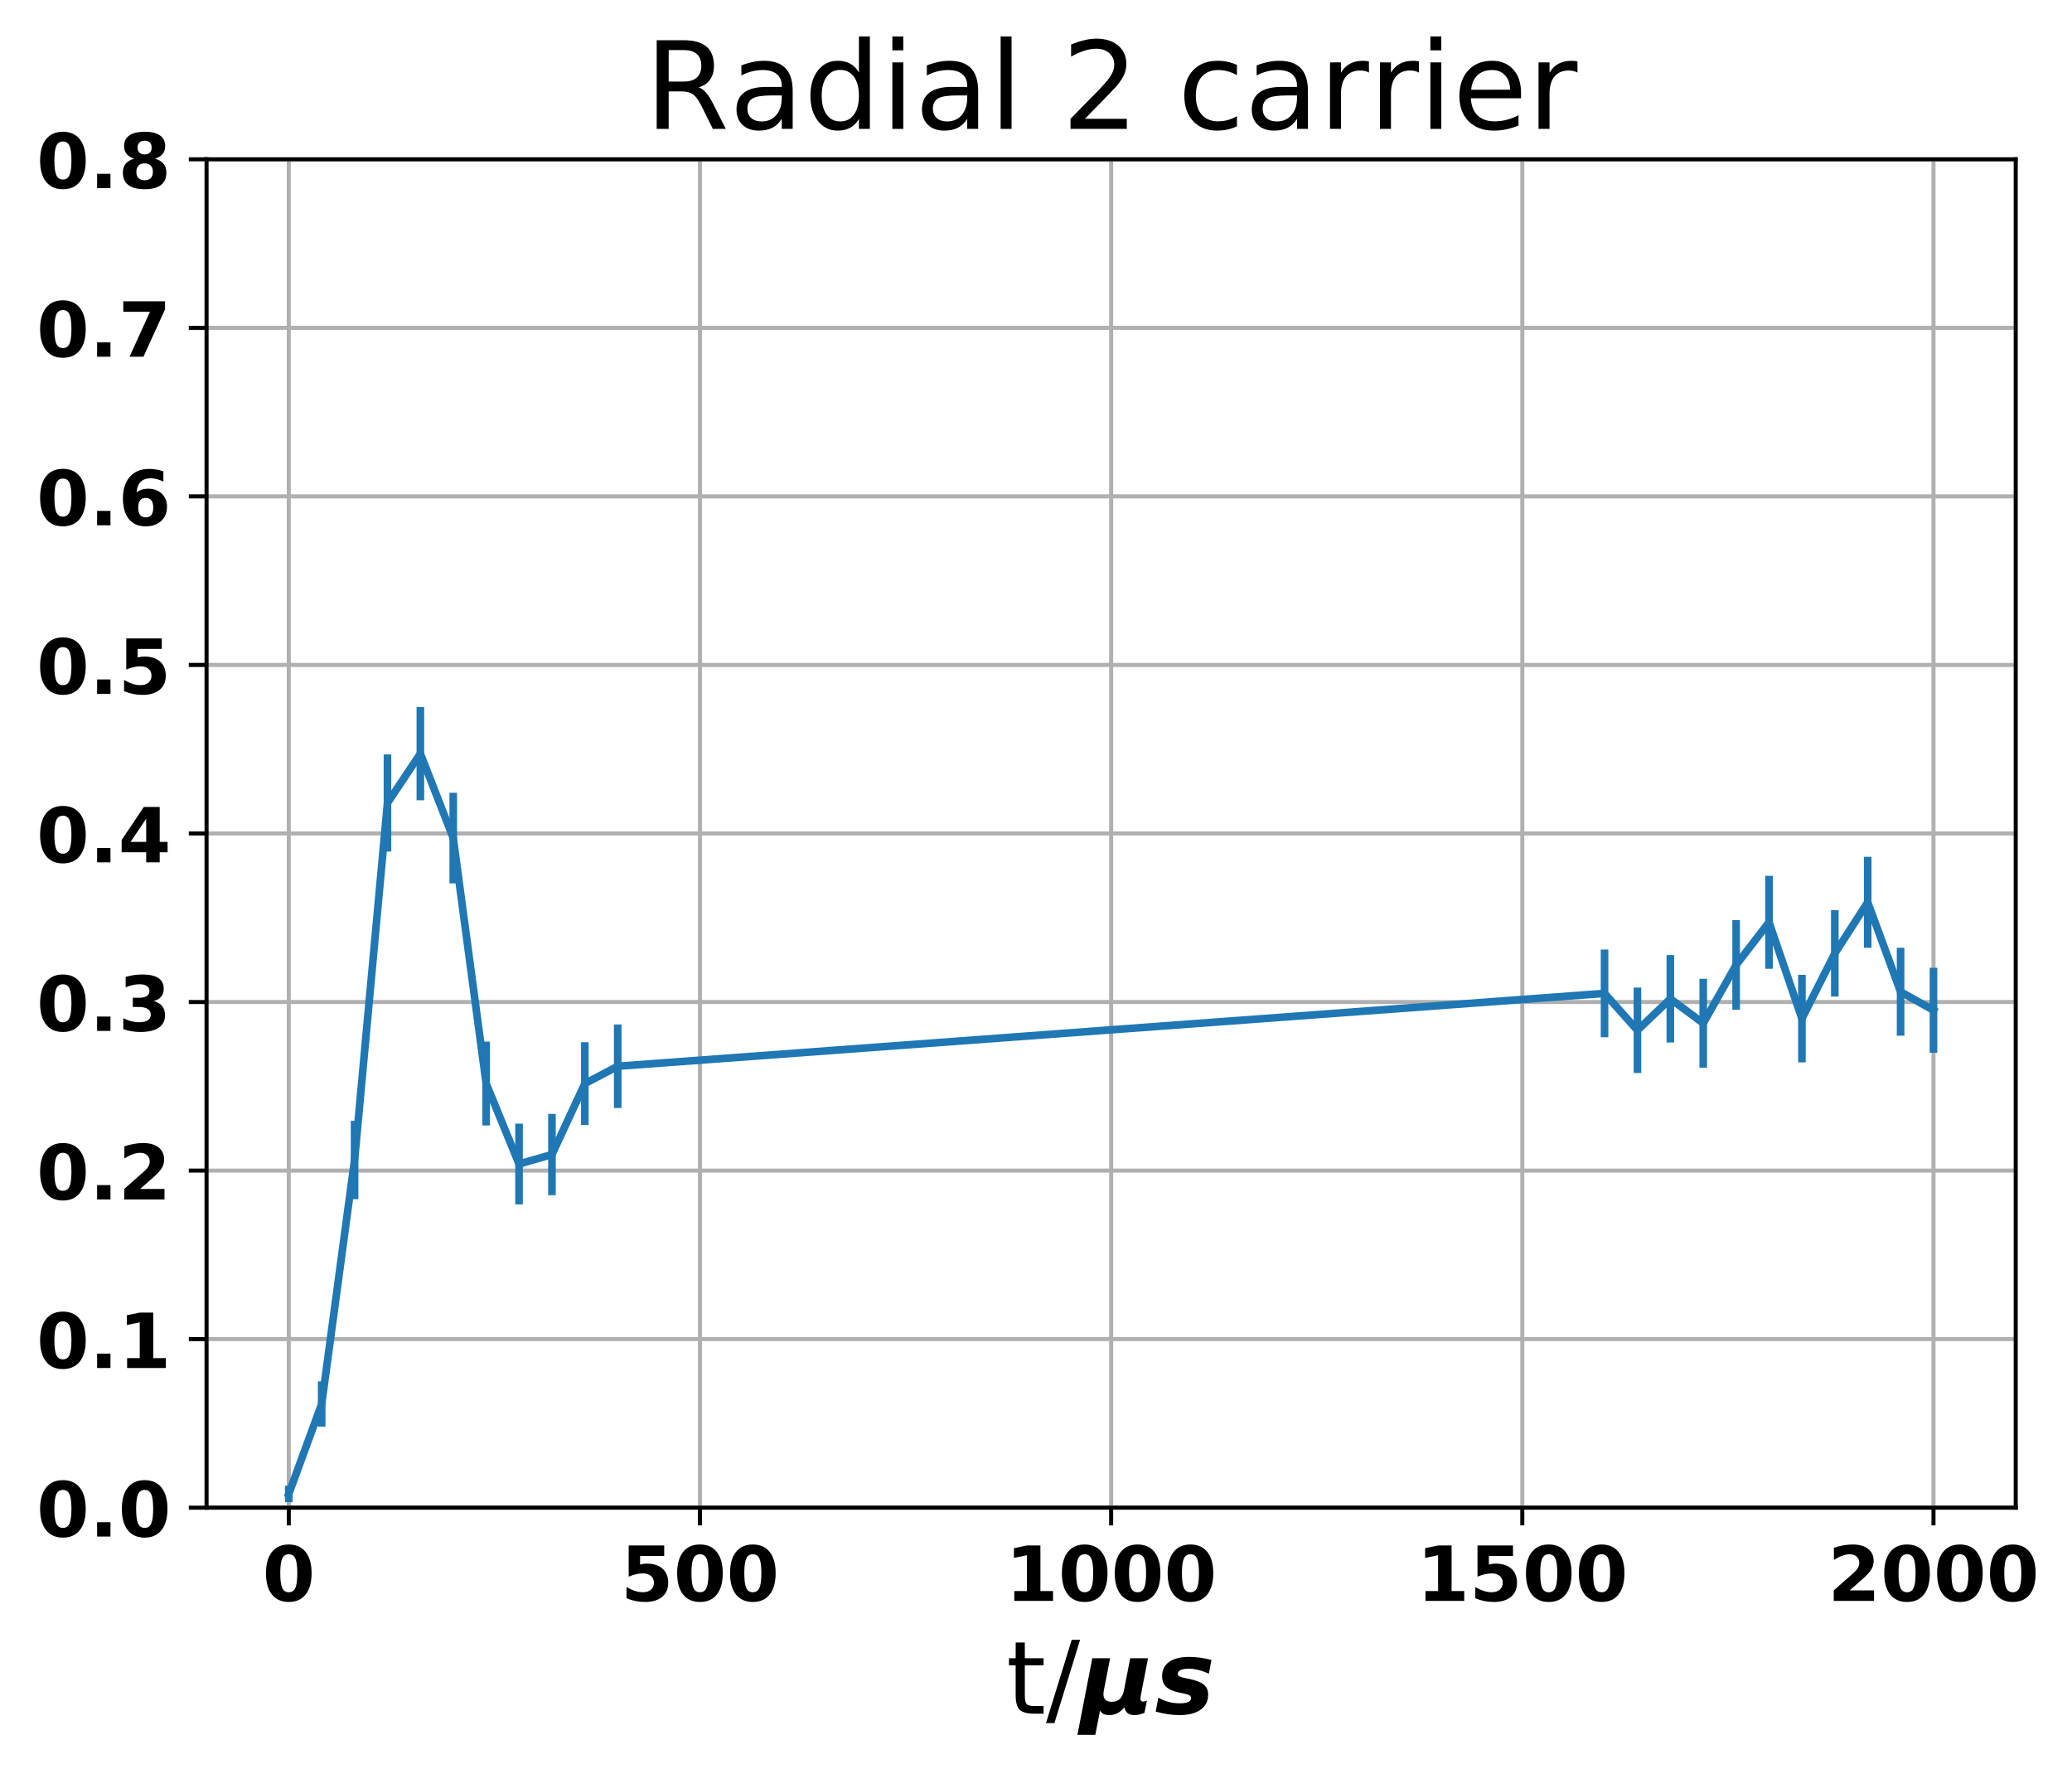
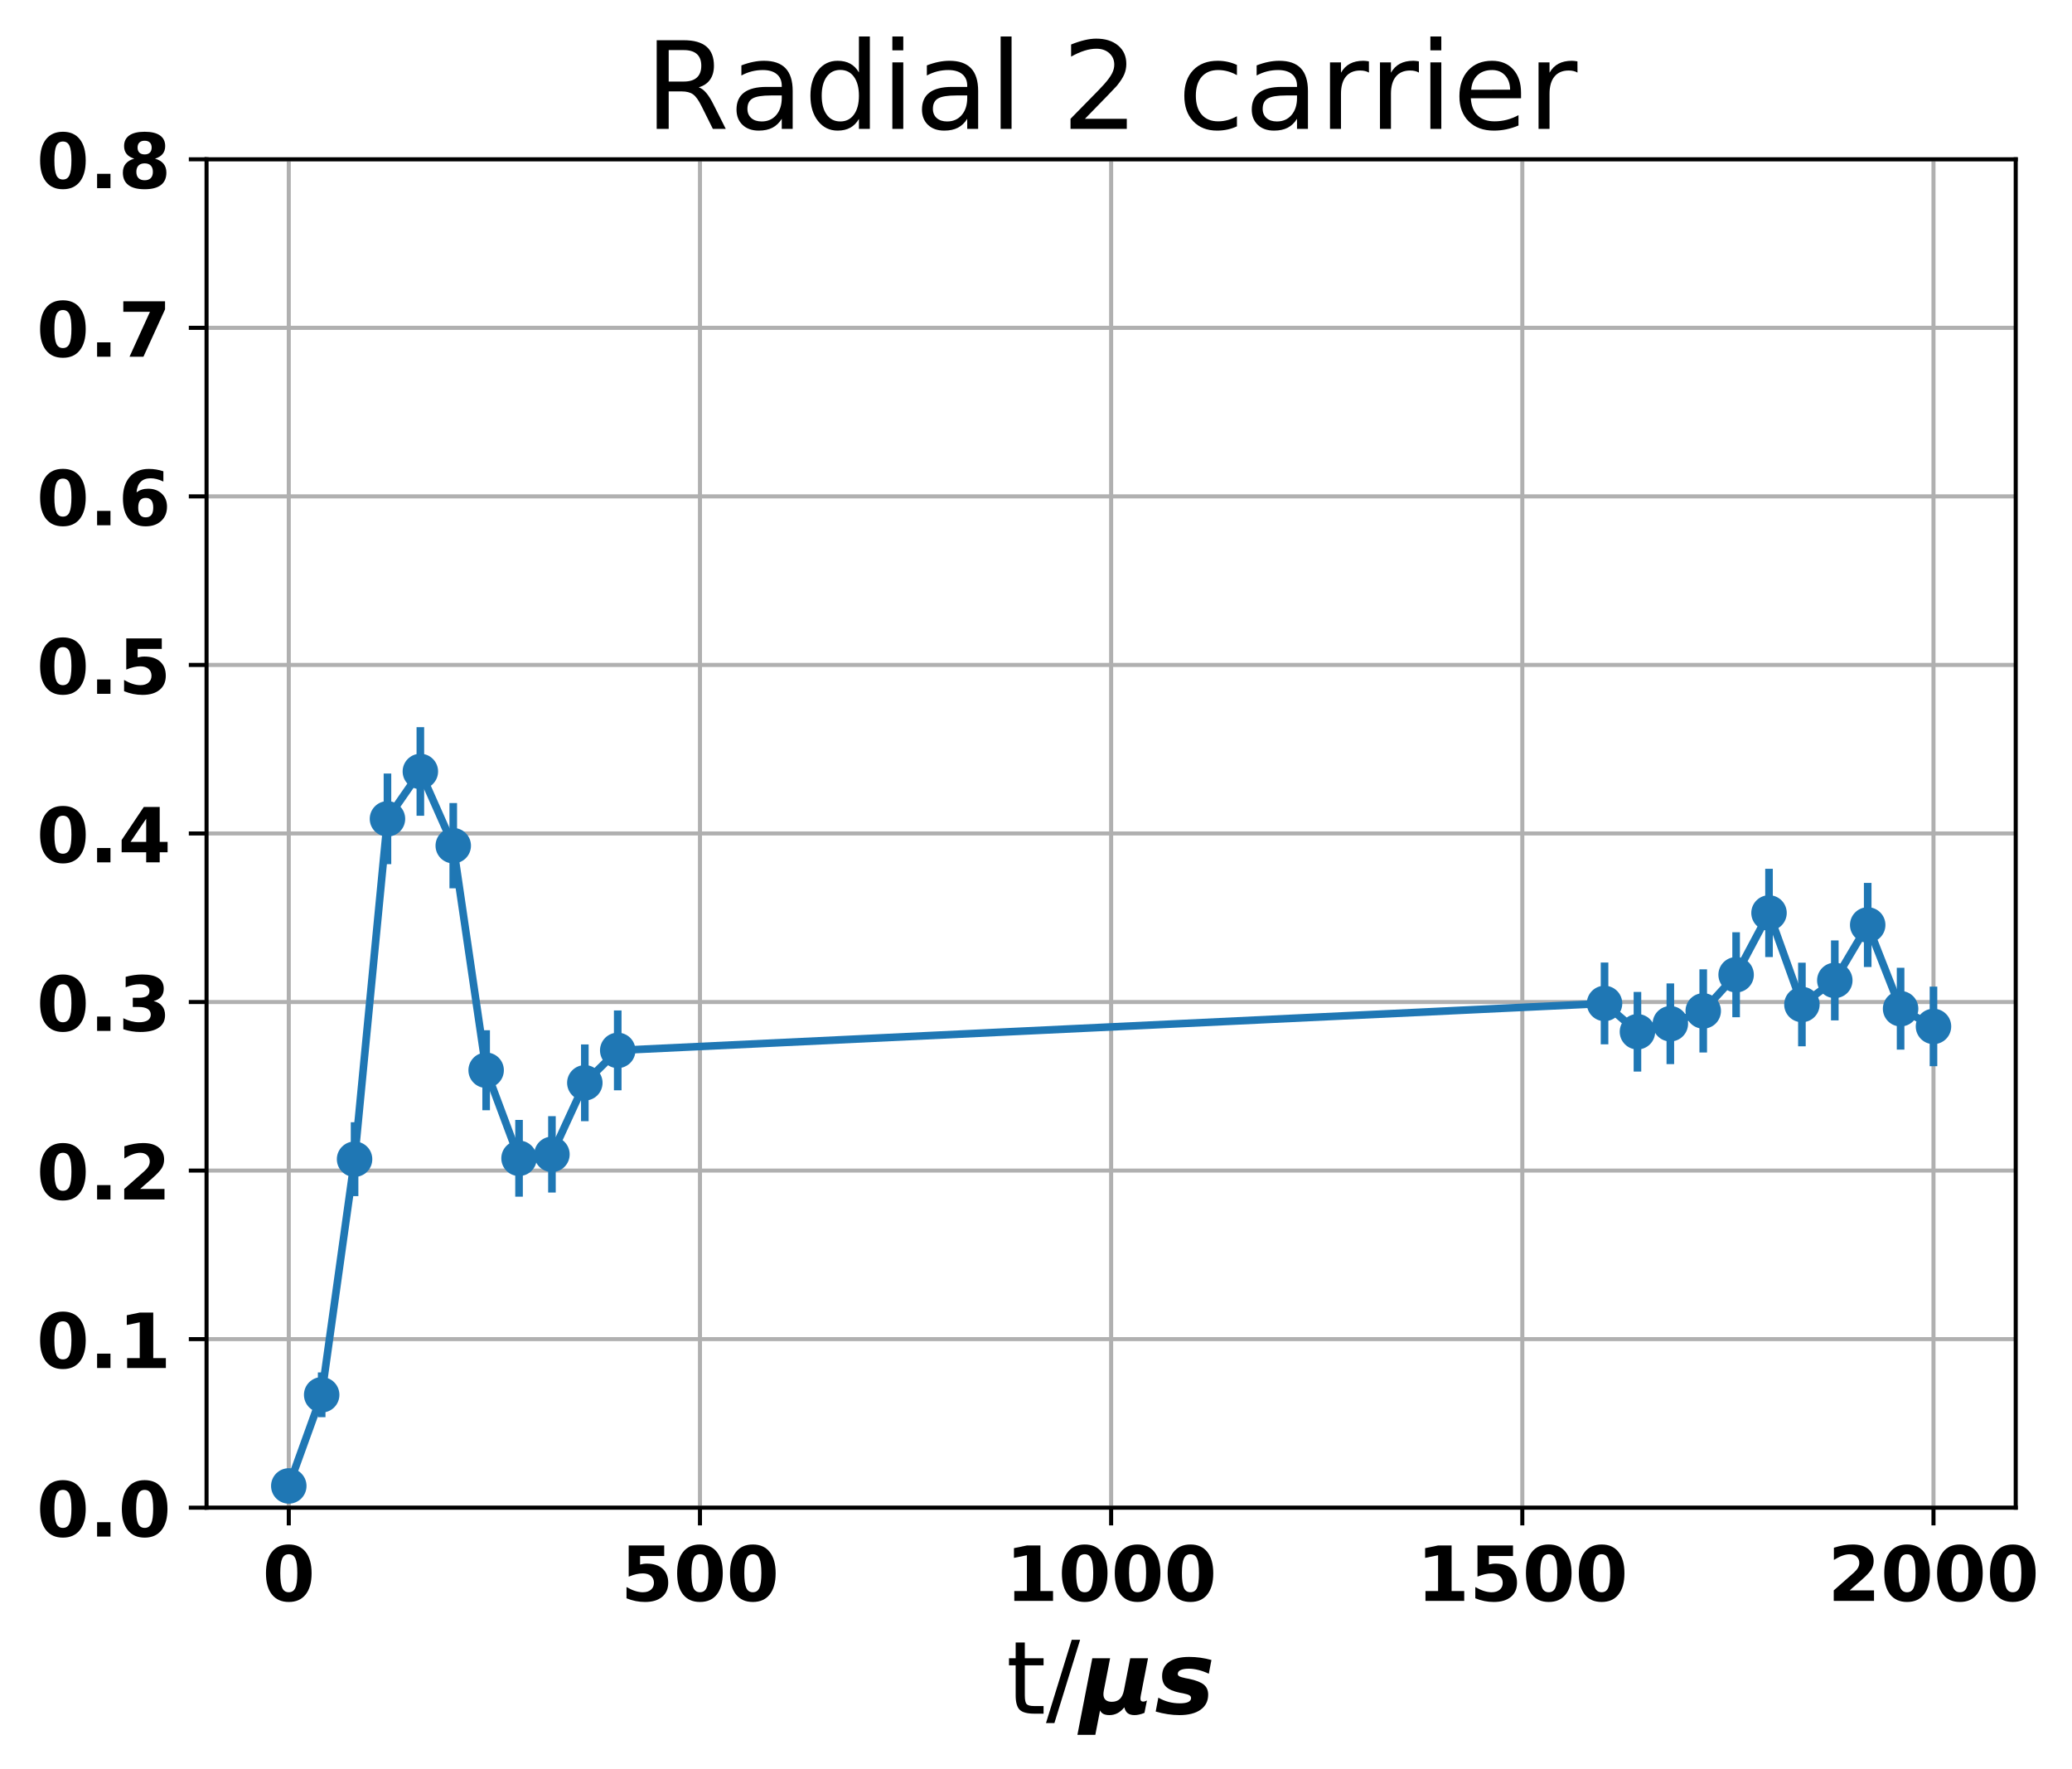
<svg xmlns="http://www.w3.org/2000/svg" xmlns:xlink="http://www.w3.org/1999/xlink" height="349pt" version="1.1" viewBox="0 0 409 349" width="409pt">
  <defs>
    <style type="text/css">
*{stroke-linecap:butt;stroke-linejoin:round;}
  </style>
  </defs>
  <g id="figure_1">
    <g id="patch_1">
      <path d="M 0 349.622  L 409.732 349.622  L 409.732 0  L 0 0  z " style="fill:none;" />
    </g>
    <g id="axes_1">
      <g id="patch_2">
        <path d="M 40.771 297.548  L 397.891 297.548  L 397.891 31.436  L 40.771 31.436  z " style="fill:none;" />
      </g>
      <g id="matplotlib.axis_1">
        <g id="xtick_1">
          <g id="line2d_1">
-             <path clip-path="url(#pba604c1099)" d="M 57.004 297.548  L 57.004 31.436  " style="fill:none;stroke:#b0b0b0;stroke-linecap:square;stroke-width:0.8;" />
+             <path clip-path="url(#p6e69f301a8)" d="M 57.004 297.548  L 57.004 31.436  " style="fill:none;stroke:#b0b0b0;stroke-linecap:square;stroke-width:0.8;" />
          </g>
          <g id="line2d_2">
            <defs>
-               <path d="M 0 0  L 0 3.5  " id="m972b5c66df" style="stroke:#000000;stroke-width:0.8;" />
-             </defs>
-             <g>
-               <use style="stroke:#000000;stroke-width:0.8;" x="57.004" xlink:href="#m972b5c66df" y="297.548" />
+               <path d="M 0 0  L 0 3.5  " id="ma7b2d1b973" style="stroke:#000000;stroke-width:0.8;" />
+             </defs>
+             <g>
+               <use style="stroke:#000000;stroke-width:0.8;" x="57.004" xlink:href="#ma7b2d1b973" y="297.548" />
            </g>
          </g>
          <g id="text_1">
            <defs>
              <path d="M 46 36.531  Q 46 50.203 43.438 55.781  Q 40.875 61.375 34.812 61.375  Q 28.766 61.375 26.172 55.781  Q 23.578 50.203 23.578 36.531  Q 23.578 22.703 26.172 17.031  Q 28.766 11.375 34.812 11.375  Q 40.828 11.375 43.406 17.031  Q 46 22.703 46 36.531  M 64.797 36.375  Q 64.797 18.266 56.984 8.422  Q 49.172 -1.422 34.812 -1.422  Q 20.406 -1.422 12.594 8.422  Q 4.781 18.266 4.781 36.375  Q 4.781 54.547 12.594 64.375  Q 20.406 74.219 34.812 74.219  Q 49.172 74.219 56.984 64.375  Q 64.797 54.547 64.797 36.375  " id="DejaVuSans-Bold-30" />
            </defs>
            <g transform="translate(51.78546 315.9459)scale(0.15 -0.15)">
              <use xlink:href="#DejaVuSans-Bold-30" />
            </g>
          </g>
        </g>
        <g id="xtick_2">
          <g id="line2d_3">
-             <path clip-path="url(#pba604c1099)" d="M 138.167 297.548  L 138.167 31.436  " style="fill:none;stroke:#b0b0b0;stroke-linecap:square;stroke-width:0.8;" />
+             <path clip-path="url(#p6e69f301a8)" d="M 138.167 297.548  L 138.167 31.436  " style="fill:none;stroke:#b0b0b0;stroke-linecap:square;stroke-width:0.8;" />
          </g>
          <g id="line2d_4">
            <g>
-               <use style="stroke:#000000;stroke-width:0.8;" x="138.167" xlink:href="#m972b5c66df" y="297.548" />
+               <use style="stroke:#000000;stroke-width:0.8;" x="138.167" xlink:href="#ma7b2d1b973" y="297.548" />
            </g>
          </g>
          <g id="text_2">
            <defs>
              <path d="M 10.594 72.906  L 57.328 72.906  L 57.328 59.078  L 25.594 59.078  L 25.594 47.797  Q 27.734 48.391 29.906 48.703  Q 32.078 49.031 34.422 49.031  Q 47.75 49.031 55.172 42.359  Q 62.594 35.688 62.594 23.781  Q 62.594 11.969 54.516 5.266  Q 46.438 -1.422 32.078 -1.422  Q 25.875 -1.422 19.797 -0.219  Q 13.719 0.984 7.719 3.422  L 7.719 18.219  Q 13.672 14.797 19.016 13.078  Q 24.359 11.375 29.109 11.375  Q 35.938 11.375 39.859 14.719  Q 43.797 18.062 43.797 23.781  Q 43.797 29.547 39.859 32.859  Q 35.938 36.188 29.109 36.188  Q 25.047 36.188 20.453 35.125  Q 15.875 34.078 10.594 31.891  z " id="DejaVuSans-Bold-35" />
            </defs>
            <g transform="translate(122.5124 315.9459)scale(0.15 -0.15)">
              <use xlink:href="#DejaVuSans-Bold-35" />
              <use x="69.58" xlink:href="#DejaVuSans-Bold-30" />
              <use x="139.16" xlink:href="#DejaVuSans-Bold-30" />
            </g>
          </g>
        </g>
        <g id="xtick_3">
          <g id="line2d_5">
-             <path clip-path="url(#pba604c1099)" d="M 219.331 297.548  L 219.331 31.436  " style="fill:none;stroke:#b0b0b0;stroke-linecap:square;stroke-width:0.8;" />
+             <path clip-path="url(#p6e69f301a8)" d="M 219.331 297.548  L 219.331 31.436  " style="fill:none;stroke:#b0b0b0;stroke-linecap:square;stroke-width:0.8;" />
          </g>
          <g id="line2d_6">
            <g>
-               <use style="stroke:#000000;stroke-width:0.8;" x="219.331" xlink:href="#m972b5c66df" y="297.548" />
+               <use style="stroke:#000000;stroke-width:0.8;" x="219.331" xlink:href="#ma7b2d1b973" y="297.548" />
            </g>
          </g>
          <g id="text_3">
            <defs>
              <path d="M 11.719 12.984  L 28.328 12.984  L 28.328 60.109  L 11.281 56.594  L 11.281 69.391  L 28.219 72.906  L 46.094 72.906  L 46.094 12.984  L 62.703 12.984  L 62.703 0  L 11.719 0  z " id="DejaVuSans-Bold-31" />
            </defs>
            <g transform="translate(198.4577 315.9459)scale(0.15 -0.15)">
              <use xlink:href="#DejaVuSans-Bold-31" />
              <use x="69.58" xlink:href="#DejaVuSans-Bold-30" />
              <use x="139.16" xlink:href="#DejaVuSans-Bold-30" />
              <use x="208.74" xlink:href="#DejaVuSans-Bold-30" />
            </g>
          </g>
        </g>
        <g id="xtick_4">
          <g id="line2d_7">
-             <path clip-path="url(#pba604c1099)" d="M 300.495 297.548  L 300.495 31.436  " style="fill:none;stroke:#b0b0b0;stroke-linecap:square;stroke-width:0.8;" />
+             <path clip-path="url(#p6e69f301a8)" d="M 300.495 297.548  L 300.495 31.436  " style="fill:none;stroke:#b0b0b0;stroke-linecap:square;stroke-width:0.8;" />
          </g>
          <g id="line2d_8">
            <g>
-               <use style="stroke:#000000;stroke-width:0.8;" x="300.495" xlink:href="#m972b5c66df" y="297.548" />
+               <use style="stroke:#000000;stroke-width:0.8;" x="300.495" xlink:href="#ma7b2d1b973" y="297.548" />
            </g>
          </g>
          <g id="text_4">
            <g transform="translate(279.6213 315.9459)scale(0.15 -0.15)">
              <use xlink:href="#DejaVuSans-Bold-31" />
              <use x="69.58" xlink:href="#DejaVuSans-Bold-35" />
              <use x="139.16" xlink:href="#DejaVuSans-Bold-30" />
              <use x="208.74" xlink:href="#DejaVuSans-Bold-30" />
            </g>
          </g>
        </g>
        <g id="xtick_5">
          <g id="line2d_9">
-             <path clip-path="url(#pba604c1099)" d="M 381.658 297.548  L 381.658 31.436  " style="fill:none;stroke:#b0b0b0;stroke-linecap:square;stroke-width:0.8;" />
+             <path clip-path="url(#p6e69f301a8)" d="M 381.658 297.548  L 381.658 31.436  " style="fill:none;stroke:#b0b0b0;stroke-linecap:square;stroke-width:0.8;" />
          </g>
          <g id="line2d_10">
            <g>
-               <use style="stroke:#000000;stroke-width:0.8;" x="381.658" xlink:href="#m972b5c66df" y="297.548" />
+               <use style="stroke:#000000;stroke-width:0.8;" x="381.658" xlink:href="#ma7b2d1b973" y="297.548" />
            </g>
          </g>
          <g id="text_5">
            <defs>
              <path d="M 28.812 13.812  L 60.891 13.812  L 60.891 0  L 7.906 0  L 7.906 13.812  L 34.516 37.312  Q 38.094 40.531 39.797 43.609  Q 41.5 46.688 41.5 50  Q 41.5 55.125 38.062 58.25  Q 34.625 61.375 28.906 61.375  Q 24.516 61.375 19.281 59.5  Q 14.062 57.625 8.109 53.906  L 8.109 69.922  Q 14.453 72.016 20.656 73.109  Q 26.859 74.219 32.812 74.219  Q 45.906 74.219 53.156 68.453  Q 60.406 62.703 60.406 52.391  Q 60.406 46.438 57.328 41.281  Q 54.25 36.141 44.391 27.484  z " id="DejaVuSans-Bold-32" />
            </defs>
            <g transform="translate(360.7849 315.9459)scale(0.15 -0.15)">
              <use xlink:href="#DejaVuSans-Bold-32" />
              <use x="69.58" xlink:href="#DejaVuSans-Bold-30" />
              <use x="139.16" xlink:href="#DejaVuSans-Bold-30" />
              <use x="208.74" xlink:href="#DejaVuSans-Bold-30" />
            </g>
          </g>
        </g>
        <g id="text_6">
          <defs>
            <path d="M 18.312 70.219  L 18.312 54.688  L 36.812 54.688  L 36.812 47.703  L 18.312 47.703  L 18.312 18.016  Q 18.312 11.328 20.141 9.422  Q 21.969 7.516 27.594 7.516  L 36.812 7.516  L 36.812 0  L 27.594 0  Q 17.188 0 13.234 3.875  Q 9.281 7.766 9.281 18.016  L 9.281 47.703  L 2.688 47.703  L 2.688 54.688  L 9.281 54.688  L 9.281 70.219  z " id="DejaVuSans-74" />
            <path d="M 25.391 72.906  L 33.688 72.906  L 8.297 -9.281  L 0 -9.281  z " id="DejaVuSans-2f" />
            <path d="M -2.688 -20.906  L 12.016 54.688  L 29.594 54.688  L 23.391 22.906  Q 23.188 21.875 23.094 20.891  Q 23 19.922 23 19.094  Q 23 15.531 25.094 13.625  Q 27.203 11.719 31.203 11.719  Q 36.188 11.719 39.109 14.453  Q 42.047 17.188 43.219 22.906  L 49.422 54.688  L 67 54.688  L 59.906 18.109  Q 59.719 17.094 59.609 16.234  Q 59.516 15.375 59.516 14.703  Q 59.516 13.281 60.172 12.594  Q 60.844 11.922 62.203 11.922  Q 63.031 11.922 63.984 12.188  Q 64.938 12.453 65.922 12.984  L 63.484 0.781  Q 60.688 -0.344 58.297 -0.875  Q 55.906 -1.422 53.719 -1.422  Q 49.422 -1.422 47 0.438  Q 44.578 2.297 43.609 6.297  Q 40.578 2.438 36.891 0.5  Q 33.203 -1.422 28.906 -1.422  Q 25.297 -1.422 23.016 -0.266  Q 20.75 0.875 19.672 3.219  L 14.984 -20.906  z " id="DejaVuSans-BoldOblique-3bc" />
            <path d="M 56 52.984  L 53.422 39.406  Q 48.297 41.844 43.219 43.109  Q 38.141 44.391 33.594 44.391  Q 28.422 44.391 25.609 43.047  Q 22.797 41.703 22.797 39.203  Q 22.797 37.75 24.359 36.859  Q 25.922 35.984 30.516 35.016  L 33.688 34.422  Q 44.281 32.172 48.531 28.625  Q 52.781 25.094 52.781 18.797  Q 52.781 9.281 45.312 3.922  Q 37.844 -1.422 24.422 -1.422  Q 18.797 -1.422 12.938 -0.531  Q 7.078 0.344 0.984 2.094  L 3.609 15.828  Q 8.344 13.031 13.734 11.609  Q 19.141 10.203 24.812 10.203  Q 30.328 10.203 33.109 11.516  Q 35.891 12.844 35.891 15.375  Q 35.891 17.141 34.328 18.109  Q 32.766 19.094 27.875 20.125  L 24.703 20.703  Q 15.328 22.656 11.328 26.469  Q 7.328 30.281 7.328 37.016  Q 7.328 46.141 14.234 51.062  Q 21.141 56 33.984 56  Q 39.594 56 45.031 55.25  Q 50.484 54.5 56 52.984  " id="DejaVuSans-BoldOblique-73" />
          </defs>
          <g transform="translate(198.6311 338.2217)scale(0.2 -0.2)">
            <use transform="translate(0 0.09375)" xlink:href="#DejaVuSans-74" />
            <use transform="translate(39.20898 0.09375)" xlink:href="#DejaVuSans-2f" />
            <use transform="translate(72.90039 0.09375)" xlink:href="#DejaVuSans-BoldOblique-3bc" />
            <use transform="translate(146.4844 0.09375)" xlink:href="#DejaVuSans-BoldOblique-73" />
          </g>
        </g>
      </g>
      <g id="matplotlib.axis_2">
        <g id="ytick_1">
          <g id="line2d_11">
-             <path clip-path="url(#pba604c1099)" d="M 40.771 297.548  L 397.891 297.548  " style="fill:none;stroke:#b0b0b0;stroke-linecap:square;stroke-width:0.8;" />
+             <path clip-path="url(#p6e69f301a8)" d="M 40.771 297.548  L 397.891 297.548  " style="fill:none;stroke:#b0b0b0;stroke-linecap:square;stroke-width:0.8;" />
          </g>
          <g id="line2d_12">
            <defs>
-               <path d="M 0 0  L -3.5 0  " id="mc071f05b1d" style="stroke:#000000;stroke-width:0.8;" />
-             </defs>
-             <g>
-               <use style="stroke:#000000;stroke-width:0.8;" x="40.771" xlink:href="#mc071f05b1d" y="297.548" />
+               <path d="M 0 0  L -3.5 0  " id="m1d3d0693b7" style="stroke:#000000;stroke-width:0.8;" />
+             </defs>
+             <g>
+               <use style="stroke:#000000;stroke-width:0.8;" x="40.771" xlink:href="#m1d3d0693b7" y="297.548" />
            </g>
          </g>
          <g id="text_7">
            <defs>
              <path d="M 10.203 18.891  L 27.781 18.891  L 27.781 0  L 10.203 0  z " id="DejaVuSans-Bold-2e" />
            </defs>
            <g transform="translate(7.2 303.2471)scale(0.15 -0.15)">
              <use xlink:href="#DejaVuSans-Bold-30" />
              <use x="69.58" xlink:href="#DejaVuSans-Bold-2e" />
              <use x="107.568" xlink:href="#DejaVuSans-Bold-30" />
            </g>
          </g>
        </g>
        <g id="ytick_2">
          <g id="line2d_13">
-             <path clip-path="url(#pba604c1099)" d="M 40.771 264.284  L 397.891 264.284  " style="fill:none;stroke:#b0b0b0;stroke-linecap:square;stroke-width:0.8;" />
+             <path clip-path="url(#p6e69f301a8)" d="M 40.771 264.284  L 397.891 264.284  " style="fill:none;stroke:#b0b0b0;stroke-linecap:square;stroke-width:0.8;" />
          </g>
          <g id="line2d_14">
            <g>
-               <use style="stroke:#000000;stroke-width:0.8;" x="40.771" xlink:href="#mc071f05b1d" y="264.284" />
+               <use style="stroke:#000000;stroke-width:0.8;" x="40.771" xlink:href="#m1d3d0693b7" y="264.284" />
            </g>
          </g>
          <g id="text_8">
            <g transform="translate(7.2 269.9831)scale(0.15 -0.15)">
              <use xlink:href="#DejaVuSans-Bold-30" />
              <use x="69.58" xlink:href="#DejaVuSans-Bold-2e" />
              <use x="107.568" xlink:href="#DejaVuSans-Bold-31" />
            </g>
          </g>
        </g>
        <g id="ytick_3">
          <g id="line2d_15">
-             <path clip-path="url(#pba604c1099)" d="M 40.771 231.02  L 397.891 231.02  " style="fill:none;stroke:#b0b0b0;stroke-linecap:square;stroke-width:0.8;" />
+             <path clip-path="url(#p6e69f301a8)" d="M 40.771 231.02  L 397.891 231.02  " style="fill:none;stroke:#b0b0b0;stroke-linecap:square;stroke-width:0.8;" />
          </g>
          <g id="line2d_16">
            <g>
-               <use style="stroke:#000000;stroke-width:0.8;" x="40.771" xlink:href="#mc071f05b1d" y="231.02" />
+               <use style="stroke:#000000;stroke-width:0.8;" x="40.771" xlink:href="#m1d3d0693b7" y="231.02" />
            </g>
          </g>
          <g id="text_9">
            <g transform="translate(7.2 236.7191)scale(0.15 -0.15)">
              <use xlink:href="#DejaVuSans-Bold-30" />
              <use x="69.58" xlink:href="#DejaVuSans-Bold-2e" />
              <use x="107.568" xlink:href="#DejaVuSans-Bold-32" />
            </g>
          </g>
        </g>
        <g id="ytick_4">
          <g id="line2d_17">
-             <path clip-path="url(#pba604c1099)" d="M 40.771 197.756  L 397.891 197.756  " style="fill:none;stroke:#b0b0b0;stroke-linecap:square;stroke-width:0.8;" />
+             <path clip-path="url(#p6e69f301a8)" d="M 40.771 197.756  L 397.891 197.756  " style="fill:none;stroke:#b0b0b0;stroke-linecap:square;stroke-width:0.8;" />
          </g>
          <g id="line2d_18">
            <g>
-               <use style="stroke:#000000;stroke-width:0.8;" x="40.771" xlink:href="#mc071f05b1d" y="197.756" />
+               <use style="stroke:#000000;stroke-width:0.8;" x="40.771" xlink:href="#m1d3d0693b7" y="197.756" />
            </g>
          </g>
          <g id="text_10">
            <defs>
              <path d="M 46.578 39.312  Q 53.953 37.406 57.781 32.688  Q 61.625 27.984 61.625 20.703  Q 61.625 9.859 53.312 4.219  Q 45.016 -1.422 29.109 -1.422  Q 23.484 -1.422 17.844 -0.516  Q 12.203 0.391 6.688 2.203  L 6.688 16.703  Q 11.969 14.062 17.156 12.719  Q 22.359 11.375 27.391 11.375  Q 34.859 11.375 38.844 13.953  Q 42.828 16.547 42.828 21.391  Q 42.828 26.375 38.75 28.938  Q 34.672 31.5 26.703 31.5  L 19.188 31.5  L 19.188 43.609  L 27.094 43.609  Q 34.188 43.609 37.641 45.828  Q 41.109 48.047 41.109 52.594  Q 41.109 56.781 37.734 59.078  Q 34.375 61.375 28.219 61.375  Q 23.688 61.375 19.047 60.344  Q 14.406 59.328 9.812 57.328  L 9.812 71.094  Q 15.375 72.656 20.844 73.438  Q 26.312 74.219 31.594 74.219  Q 45.797 74.219 52.844 69.547  Q 59.906 64.891 59.906 55.516  Q 59.906 49.125 56.531 45.047  Q 53.172 40.969 46.578 39.312  " id="DejaVuSans-Bold-33" />
            </defs>
            <g transform="translate(7.2 203.4551)scale(0.15 -0.15)">
              <use xlink:href="#DejaVuSans-Bold-30" />
              <use x="69.58" xlink:href="#DejaVuSans-Bold-2e" />
              <use x="107.568" xlink:href="#DejaVuSans-Bold-33" />
            </g>
          </g>
        </g>
        <g id="ytick_5">
          <g id="line2d_19">
-             <path clip-path="url(#pba604c1099)" d="M 40.771 164.492  L 397.891 164.492  " style="fill:none;stroke:#b0b0b0;stroke-linecap:square;stroke-width:0.8;" />
+             <path clip-path="url(#p6e69f301a8)" d="M 40.771 164.492  L 397.891 164.492  " style="fill:none;stroke:#b0b0b0;stroke-linecap:square;stroke-width:0.8;" />
          </g>
          <g id="line2d_20">
            <g>
-               <use style="stroke:#000000;stroke-width:0.8;" x="40.771" xlink:href="#mc071f05b1d" y="164.492" />
+               <use style="stroke:#000000;stroke-width:0.8;" x="40.771" xlink:href="#m1d3d0693b7" y="164.492" />
            </g>
          </g>
          <g id="text_11">
            <defs>
              <path d="M 36.812 57.422  L 16.219 26.906  L 36.812 26.906  z M 33.688 72.906  L 54.594 72.906  L 54.594 26.906  L 64.984 26.906  L 64.984 13.281  L 54.594 13.281  L 54.594 0  L 36.812 0  L 36.812 13.281  L 4.5 13.281  L 4.5 29.391  z " id="DejaVuSans-Bold-34" />
            </defs>
            <g transform="translate(7.2 170.1911)scale(0.15 -0.15)">
              <use xlink:href="#DejaVuSans-Bold-30" />
              <use x="69.58" xlink:href="#DejaVuSans-Bold-2e" />
              <use x="107.568" xlink:href="#DejaVuSans-Bold-34" />
            </g>
          </g>
        </g>
        <g id="ytick_6">
          <g id="line2d_21">
-             <path clip-path="url(#pba604c1099)" d="M 40.771 131.228  L 397.891 131.228  " style="fill:none;stroke:#b0b0b0;stroke-linecap:square;stroke-width:0.8;" />
+             <path clip-path="url(#p6e69f301a8)" d="M 40.771 131.228  L 397.891 131.228  " style="fill:none;stroke:#b0b0b0;stroke-linecap:square;stroke-width:0.8;" />
          </g>
          <g id="line2d_22">
            <g>
-               <use style="stroke:#000000;stroke-width:0.8;" x="40.771" xlink:href="#mc071f05b1d" y="131.228" />
+               <use style="stroke:#000000;stroke-width:0.8;" x="40.771" xlink:href="#m1d3d0693b7" y="131.228" />
            </g>
          </g>
          <g id="text_12">
            <g transform="translate(7.2 136.9271)scale(0.15 -0.15)">
              <use xlink:href="#DejaVuSans-Bold-30" />
              <use x="69.58" xlink:href="#DejaVuSans-Bold-2e" />
              <use x="107.568" xlink:href="#DejaVuSans-Bold-35" />
            </g>
          </g>
        </g>
        <g id="ytick_7">
          <g id="line2d_23">
-             <path clip-path="url(#pba604c1099)" d="M 40.771 97.964  L 397.891 97.964  " style="fill:none;stroke:#b0b0b0;stroke-linecap:square;stroke-width:0.8;" />
+             <path clip-path="url(#p6e69f301a8)" d="M 40.771 97.964  L 397.891 97.964  " style="fill:none;stroke:#b0b0b0;stroke-linecap:square;stroke-width:0.8;" />
          </g>
          <g id="line2d_24">
            <g>
-               <use style="stroke:#000000;stroke-width:0.8;" x="40.771" xlink:href="#mc071f05b1d" y="97.964" />
+               <use style="stroke:#000000;stroke-width:0.8;" x="40.771" xlink:href="#m1d3d0693b7" y="97.964" />
            </g>
          </g>
          <g id="text_13">
            <defs>
              <path d="M 36.188 35.984  Q 31.25 35.984 28.781 32.781  Q 26.312 29.594 26.312 23.188  Q 26.312 16.797 28.781 13.594  Q 31.25 10.406 36.188 10.406  Q 41.156 10.406 43.625 13.594  Q 46.094 16.797 46.094 23.188  Q 46.094 29.594 43.625 32.781  Q 41.156 35.984 36.188 35.984  M 59.422 71  L 59.422 57.516  Q 54.781 59.719 50.672 60.766  Q 46.578 61.812 42.672 61.812  Q 34.281 61.812 29.594 57.141  Q 24.906 52.484 24.125 43.312  Q 27.344 45.703 31.094 46.891  Q 34.859 48.094 39.312 48.094  Q 50.484 48.094 57.344 41.547  Q 64.203 35.016 64.203 24.422  Q 64.203 12.703 56.531 5.641  Q 48.875 -1.422 35.984 -1.422  Q 21.781 -1.422 13.984 8.172  Q 6.203 17.781 6.203 35.406  Q 6.203 53.469 15.312 63.797  Q 24.422 74.125 40.281 74.125  Q 45.312 74.125 50.047 73.344  Q 54.781 72.562 59.422 71  " id="DejaVuSans-Bold-36" />
            </defs>
            <g transform="translate(7.2 103.6631)scale(0.15 -0.15)">
              <use xlink:href="#DejaVuSans-Bold-30" />
              <use x="69.58" xlink:href="#DejaVuSans-Bold-2e" />
              <use x="107.568" xlink:href="#DejaVuSans-Bold-36" />
            </g>
          </g>
        </g>
        <g id="ytick_8">
          <g id="line2d_25">
-             <path clip-path="url(#pba604c1099)" d="M 40.771 64.7  L 397.891 64.7  " style="fill:none;stroke:#b0b0b0;stroke-linecap:square;stroke-width:0.8;" />
+             <path clip-path="url(#p6e69f301a8)" d="M 40.771 64.7  L 397.891 64.7  " style="fill:none;stroke:#b0b0b0;stroke-linecap:square;stroke-width:0.8;" />
          </g>
          <g id="line2d_26">
            <g>
-               <use style="stroke:#000000;stroke-width:0.8;" x="40.771" xlink:href="#mc071f05b1d" y="64.7" />
+               <use style="stroke:#000000;stroke-width:0.8;" x="40.771" xlink:href="#m1d3d0693b7" y="64.7" />
            </g>
          </g>
          <g id="text_14">
            <defs>
              <path d="M 6.688 72.906  L 61.625 72.906  L 61.625 62.312  L 33.203 0  L 14.891 0  L 41.797 59.078  L 6.688 59.078  z " id="DejaVuSans-Bold-37" />
            </defs>
            <g transform="translate(7.2 70.39908)scale(0.15 -0.15)">
              <use xlink:href="#DejaVuSans-Bold-30" />
              <use x="69.58" xlink:href="#DejaVuSans-Bold-2e" />
              <use x="107.568" xlink:href="#DejaVuSans-Bold-37" />
            </g>
          </g>
        </g>
        <g id="ytick_9">
          <g id="line2d_27">
-             <path clip-path="url(#pba604c1099)" d="M 40.771 31.436  L 397.891 31.436  " style="fill:none;stroke:#b0b0b0;stroke-linecap:square;stroke-width:0.8;" />
+             <path clip-path="url(#p6e69f301a8)" d="M 40.771 31.436  L 397.891 31.436  " style="fill:none;stroke:#b0b0b0;stroke-linecap:square;stroke-width:0.8;" />
          </g>
          <g id="line2d_28">
            <g>
-               <use style="stroke:#000000;stroke-width:0.8;" x="40.771" xlink:href="#mc071f05b1d" y="31.436" />
+               <use style="stroke:#000000;stroke-width:0.8;" x="40.771" xlink:href="#m1d3d0693b7" y="31.436" />
            </g>
          </g>
          <g id="text_15">
            <defs>
              <path d="M 34.812 32.625  Q 29.547 32.625 26.703 29.734  Q 23.875 26.859 23.875 21.484  Q 23.875 16.109 26.703 13.25  Q 29.547 10.406 34.812 10.406  Q 40.047 10.406 42.828 13.25  Q 45.609 16.109 45.609 21.484  Q 45.609 26.906 42.828 29.766  Q 40.047 32.625 34.812 32.625  M 21.094 38.812  Q 14.453 40.828 11.078 44.969  Q 7.719 49.125 7.719 55.328  Q 7.719 64.547 14.594 69.375  Q 21.484 74.219 34.812 74.219  Q 48.047 74.219 54.922 69.406  Q 61.812 64.594 61.812 55.328  Q 61.812 49.125 58.422 44.969  Q 55.031 40.828 48.391 38.812  Q 55.812 36.766 59.594 32.156  Q 63.375 27.547 63.375 20.516  Q 63.375 9.672 56.172 4.125  Q 48.969 -1.422 34.812 -1.422  Q 20.609 -1.422 13.359 4.125  Q 6.109 9.672 6.109 20.516  Q 6.109 27.547 9.891 32.156  Q 13.672 36.766 21.094 38.812  M 25.484 53.422  Q 25.484 49.078 27.906 46.734  Q 30.328 44.391 34.812 44.391  Q 39.203 44.391 41.594 46.734  Q 44 49.078 44 53.422  Q 44 57.766 41.594 60.078  Q 39.203 62.406 34.812 62.406  Q 30.328 62.406 27.906 60.062  Q 25.484 57.719 25.484 53.422  " id="DejaVuSans-Bold-38" />
            </defs>
            <g transform="translate(7.2 37.13508)scale(0.15 -0.15)">
              <use xlink:href="#DejaVuSans-Bold-30" />
              <use x="69.58" xlink:href="#DejaVuSans-Bold-2e" />
              <use x="107.568" xlink:href="#DejaVuSans-Bold-38" />
            </g>
          </g>
        </g>
      </g>
      <g id="LineCollection_1">
-         <path clip-path="url(#pba604c1099)" d="M 57.004 296.46  L 57.004 293.219  " style="fill:none;stroke:#1f77b4;stroke-width:1.5;" />
-         <path clip-path="url(#pba604c1099)" d="M 63.497 281.551  L 63.497 272.621  " style="fill:none;stroke:#1f77b4;stroke-width:1.5;" />
-         <path clip-path="url(#pba604c1099)" d="M 69.99 236.66  L 69.99 221.209  " style="fill:none;stroke:#1f77b4;stroke-width:1.5;" />
-         <path clip-path="url(#pba604c1099)" d="M 76.483 168.06  L 76.483 148.89  " style="fill:none;stroke:#1f77b4;stroke-width:1.5;" />
-         <path clip-path="url(#pba604c1099)" d="M 82.976 157.938  L 82.976 139.533  " style="fill:none;stroke:#1f77b4;stroke-width:1.5;" />
-         <path clip-path="url(#pba604c1099)" d="M 89.469 174.343  L 89.469 156.451  " style="fill:none;stroke:#1f77b4;stroke-width:1.5;" />
-         <path clip-path="url(#pba604c1099)" d="M 95.962 222.116  L 95.962 205.566  " style="fill:none;stroke:#1f77b4;stroke-width:1.5;" />
-         <path clip-path="url(#pba604c1099)" d="M 102.455 237.696  L 102.455 221.75  " style="fill:none;stroke:#1f77b4;stroke-width:1.5;" />
-         <path clip-path="url(#pba604c1099)" d="M 108.949 235.883  L 108.949 219.832  " style="fill:none;stroke:#1f77b4;stroke-width:1.5;" />
-         <path clip-path="url(#pba604c1099)" d="M 115.442 222.023  L 115.442 205.688  " style="fill:none;stroke:#1f77b4;stroke-width:1.5;" />
-         <path clip-path="url(#pba604c1099)" d="M 121.935 218.665  L 121.935 202.192  " style="fill:none;stroke:#1f77b4;stroke-width:1.5;" />
-         <path clip-path="url(#pba604c1099)" d="M 316.727 204.711  L 316.727 187.401  " style="fill:none;stroke:#1f77b4;stroke-width:1.5;" />
-         <path clip-path="url(#pba604c1099)" d="M 323.221 211.763  L 323.221 194.907  " style="fill:none;stroke:#1f77b4;stroke-width:1.5;" />
-         <path clip-path="url(#pba604c1099)" d="M 329.714 205.748  L 329.714 188.489  " style="fill:none;stroke:#1f77b4;stroke-width:1.5;" />
-         <path clip-path="url(#pba604c1099)" d="M 336.207 210.719  L 336.207 193.166  " style="fill:none;stroke:#1f77b4;stroke-width:1.5;" />
-         <path clip-path="url(#pba604c1099)" d="M 342.7 199.276  L 342.7 181.596  " style="fill:none;stroke:#1f77b4;stroke-width:1.5;" />
-         <path clip-path="url(#pba604c1099)" d="M 349.193 191.19  L 349.193 172.844  " style="fill:none;stroke:#1f77b4;stroke-width:1.5;" />
-         <path clip-path="url(#pba604c1099)" d="M 355.686 209.669  L 355.686 192.387  " style="fill:none;stroke:#1f77b4;stroke-width:1.5;" />
-         <path clip-path="url(#pba604c1099)" d="M 362.179 196.677  L 362.179 179.629  " style="fill:none;stroke:#1f77b4;stroke-width:1.5;" />
-         <path clip-path="url(#pba604c1099)" d="M 368.672 187.048  L 368.672 169.095  " style="fill:none;stroke:#1f77b4;stroke-width:1.5;" />
-         <path clip-path="url(#pba604c1099)" d="M 375.165 204.407  L 375.165 187.054  " style="fill:none;stroke:#1f77b4;stroke-width:1.5;" />
-         <path clip-path="url(#pba604c1099)" d="M 381.658 207.771  L 381.658 190.997  " style="fill:none;stroke:#1f77b4;stroke-width:1.5;" />
+         <path clip-path="url(#p6e69f301a8)" d="M 57.004 295.213  L 57.004 291.305  " style="fill:none;stroke:#1f77b4;stroke-width:1.5;" />
+         <path clip-path="url(#p6e69f301a8)" d="M 63.497 279.696  L 63.497 270.859  " style="fill:none;stroke:#1f77b4;stroke-width:1.5;" />
+         <path clip-path="url(#p6e69f301a8)" d="M 69.99 236.066  L 69.99 221.487  " style="fill:none;stroke:#1f77b4;stroke-width:1.5;" />
+         <path clip-path="url(#p6e69f301a8)" d="M 76.483 170.551  L 76.483 152.657  " style="fill:none;stroke:#1f77b4;stroke-width:1.5;" />
+         <path clip-path="url(#p6e69f301a8)" d="M 82.976 160.996  L 82.976 143.508  " style="fill:none;stroke:#1f77b4;stroke-width:1.5;" />
+         <path clip-path="url(#p6e69f301a8)" d="M 89.469 175.311  L 89.469 158.489  " style="fill:none;stroke:#1f77b4;stroke-width:1.5;" />
+         <path clip-path="url(#p6e69f301a8)" d="M 95.962 219.111  L 95.962 203.325  " style="fill:none;stroke:#1f77b4;stroke-width:1.5;" />
+         <path clip-path="url(#p6e69f301a8)" d="M 102.455 236.178  L 102.455 221.02  " style="fill:none;stroke:#1f77b4;stroke-width:1.5;" />
+         <path clip-path="url(#p6e69f301a8)" d="M 108.949 235.357  L 108.949 220.278  " style="fill:none;stroke:#1f77b4;stroke-width:1.5;" />
+         <path clip-path="url(#p6e69f301a8)" d="M 115.442 221.278  L 115.442 206.124  " style="fill:none;stroke:#1f77b4;stroke-width:1.5;" />
+         <path clip-path="url(#p6e69f301a8)" d="M 121.935 215.181  L 121.935 199.42  " style="fill:none;stroke:#1f77b4;stroke-width:1.5;" />
+         <path clip-path="url(#p6e69f301a8)" d="M 316.727 206.107  L 316.727 189.966  " style="fill:none;stroke:#1f77b4;stroke-width:1.5;" />
+         <path clip-path="url(#p6e69f301a8)" d="M 323.221 211.478  L 323.221 195.764  " style="fill:none;stroke:#1f77b4;stroke-width:1.5;" />
+         <path clip-path="url(#p6e69f301a8)" d="M 329.714 210.005  L 329.714 194.08  " style="fill:none;stroke:#1f77b4;stroke-width:1.5;" />
+         <path clip-path="url(#p6e69f301a8)" d="M 336.207 207.722  L 336.207 191.302  " style="fill:none;stroke:#1f77b4;stroke-width:1.5;" />
+         <path clip-path="url(#p6e69f301a8)" d="M 342.7 200.762  L 342.7 183.989  " style="fill:none;stroke:#1f77b4;stroke-width:1.5;" />
+         <path clip-path="url(#p6e69f301a8)" d="M 349.193 188.885  L 349.193 171.466  " style="fill:none;stroke:#1f77b4;stroke-width:1.5;" />
+         <path clip-path="url(#p6e69f301a8)" d="M 355.686 206.498  L 355.686 189.992  " style="fill:none;stroke:#1f77b4;stroke-width:1.5;" />
+         <path clip-path="url(#p6e69f301a8)" d="M 362.179 201.379  L 362.179 185.6  " style="fill:none;stroke:#1f77b4;stroke-width:1.5;" />
+         <path clip-path="url(#p6e69f301a8)" d="M 368.672 190.847  L 368.672 174.242  " style="fill:none;stroke:#1f77b4;stroke-width:1.5;" />
+         <path clip-path="url(#p6e69f301a8)" d="M 375.165 207.155  L 375.165 190.996  " style="fill:none;stroke:#1f77b4;stroke-width:1.5;" />
+         <path clip-path="url(#p6e69f301a8)" d="M 381.658 210.424  L 381.658 194.722  " style="fill:none;stroke:#1f77b4;stroke-width:1.5;" />
      </g>
      <g id="line2d_29">
-         <path clip-path="url(#pba604c1099)" d="M 57.004 294.839  L 63.497 277.086  L 69.99 228.934  L 76.483 158.475  L 82.976 148.736  L 89.469 165.397  L 95.962 213.841  L 102.455 229.723  L 108.949 227.858  L 115.442 213.855  L 121.935 210.428  L 316.727 196.056  L 323.221 203.335  L 329.714 197.119  L 336.207 201.943  L 342.7 190.436  L 349.193 182.017  L 355.686 201.028  L 362.179 188.153  L 368.672 178.072  L 375.165 195.731  L 381.658 199.384  " style="fill:none;stroke:#1f77b4;stroke-linecap:square;stroke-width:1.5;" />
+         <path clip-path="url(#p6e69f301a8)" d="M 57.004 293.259  L 63.497 275.277  L 69.99 228.777  L 76.483 161.604  L 82.976 152.252  L 89.469 166.9  L 95.962 211.218  L 102.455 228.599  L 108.949 227.818  L 115.442 213.701  L 121.935 207.301  L 316.727 198.037  L 323.221 203.621  L 329.714 202.042  L 336.207 199.512  L 342.7 192.375  L 349.193 180.175  L 355.686 198.245  L 362.179 193.489  L 368.672 182.545  L 375.165 199.076  L 381.658 202.573  " style="fill:none;stroke:#1f77b4;stroke-linecap:square;stroke-width:1.5;" />
+         <defs>
+           <path d="M 0 3  C 0.796 3 1.559 2.684 2.121 2.121  C 2.684 1.559 3 0.796 3 0  C 3 -0.796 2.684 -1.559 2.121 -2.121  C 1.559 -2.684 0.796 -3 0 -3  C -0.796 -3 -1.559 -2.684 -2.121 -2.121  C -2.684 -1.559 -3 -0.796 -3 0  C -3 0.796 -2.684 1.559 -2.121 2.121  C -1.559 2.684 -0.796 3 0 3  z " id="mde82bac88e" style="stroke:#1f77b4;" />
+         </defs>
+         <g clip-path="url(#p6e69f301a8)">
+           <use style="fill:#1f77b4;stroke:#1f77b4;" x="57.004" xlink:href="#mde82bac88e" y="293.259" />
+           <use style="fill:#1f77b4;stroke:#1f77b4;" x="63.497" xlink:href="#mde82bac88e" y="275.277" />
+           <use style="fill:#1f77b4;stroke:#1f77b4;" x="69.99" xlink:href="#mde82bac88e" y="228.777" />
+           <use style="fill:#1f77b4;stroke:#1f77b4;" x="76.483" xlink:href="#mde82bac88e" y="161.604" />
+           <use style="fill:#1f77b4;stroke:#1f77b4;" x="82.976" xlink:href="#mde82bac88e" y="152.252" />
+           <use style="fill:#1f77b4;stroke:#1f77b4;" x="89.469" xlink:href="#mde82bac88e" y="166.9" />
+           <use style="fill:#1f77b4;stroke:#1f77b4;" x="95.962" xlink:href="#mde82bac88e" y="211.218" />
+           <use style="fill:#1f77b4;stroke:#1f77b4;" x="102.455" xlink:href="#mde82bac88e" y="228.599" />
+           <use style="fill:#1f77b4;stroke:#1f77b4;" x="108.949" xlink:href="#mde82bac88e" y="227.818" />
+           <use style="fill:#1f77b4;stroke:#1f77b4;" x="115.442" xlink:href="#mde82bac88e" y="213.701" />
+           <use style="fill:#1f77b4;stroke:#1f77b4;" x="121.935" xlink:href="#mde82bac88e" y="207.301" />
+           <use style="fill:#1f77b4;stroke:#1f77b4;" x="316.727" xlink:href="#mde82bac88e" y="198.037" />
+           <use style="fill:#1f77b4;stroke:#1f77b4;" x="323.221" xlink:href="#mde82bac88e" y="203.621" />
+           <use style="fill:#1f77b4;stroke:#1f77b4;" x="329.714" xlink:href="#mde82bac88e" y="202.042" />
+           <use style="fill:#1f77b4;stroke:#1f77b4;" x="336.207" xlink:href="#mde82bac88e" y="199.512" />
+           <use style="fill:#1f77b4;stroke:#1f77b4;" x="342.7" xlink:href="#mde82bac88e" y="192.375" />
+           <use style="fill:#1f77b4;stroke:#1f77b4;" x="349.193" xlink:href="#mde82bac88e" y="180.175" />
+           <use style="fill:#1f77b4;stroke:#1f77b4;" x="355.686" xlink:href="#mde82bac88e" y="198.245" />
+           <use style="fill:#1f77b4;stroke:#1f77b4;" x="362.179" xlink:href="#mde82bac88e" y="193.489" />
+           <use style="fill:#1f77b4;stroke:#1f77b4;" x="368.672" xlink:href="#mde82bac88e" y="182.545" />
+           <use style="fill:#1f77b4;stroke:#1f77b4;" x="375.165" xlink:href="#mde82bac88e" y="199.076" />
+           <use style="fill:#1f77b4;stroke:#1f77b4;" x="381.658" xlink:href="#mde82bac88e" y="202.573" />
+         </g>
      </g>
      <g id="patch_3">
        <path d="M 40.771 297.548  L 40.771 31.436  " style="fill:none;stroke:#000000;stroke-linecap:square;stroke-linejoin:miter;stroke-width:0.8;" />
      </g>
      <g id="patch_4">
        <path d="M 397.891 297.548  L 397.891 31.436  " style="fill:none;stroke:#000000;stroke-linecap:square;stroke-linejoin:miter;stroke-width:0.8;" />
      </g>
      <g id="patch_5">
        <path d="M 40.771 297.548  L 397.891 297.548  " style="fill:none;stroke:#000000;stroke-linecap:square;stroke-linejoin:miter;stroke-width:0.8;" />
      </g>
      <g id="patch_6">
        <path d="M 40.771 31.436  L 397.891 31.436  " style="fill:none;stroke:#000000;stroke-linecap:square;stroke-linejoin:miter;stroke-width:0.8;" />
      </g>
      <g id="text_16">
        <defs>
          <path d="M 44.391 34.188  Q 47.562 33.109 50.562 29.594  Q 53.562 26.078 56.594 19.922  L 66.609 0  L 56 0  L 46.688 18.703  Q 43.062 26.031 39.672 28.422  Q 36.281 30.812 30.422 30.812  L 19.672 30.812  L 19.672 0  L 9.812 0  L 9.812 72.906  L 32.078 72.906  Q 44.578 72.906 50.734 67.672  Q 56.891 62.453 56.891 51.906  Q 56.891 45.016 53.688 40.469  Q 50.484 35.938 44.391 34.188  M 19.672 64.797  L 19.672 38.922  L 32.078 38.922  Q 39.203 38.922 42.844 42.219  Q 46.484 45.516 46.484 51.906  Q 46.484 58.297 42.844 61.547  Q 39.203 64.797 32.078 64.797  z " id="DejaVuSans-52" />
          <path d="M 34.281 27.484  Q 23.391 27.484 19.188 25  Q 14.984 22.516 14.984 16.5  Q 14.984 11.719 18.141 8.906  Q 21.297 6.109 26.703 6.109  Q 34.188 6.109 38.703 11.406  Q 43.219 16.703 43.219 25.484  L 43.219 27.484  z M 52.203 31.203  L 52.203 0  L 43.219 0  L 43.219 8.297  Q 40.141 3.328 35.547 0.953  Q 30.953 -1.422 24.312 -1.422  Q 15.922 -1.422 10.953 3.297  Q 6 8.016 6 15.922  Q 6 25.141 12.172 29.828  Q 18.359 34.516 30.609 34.516  L 43.219 34.516  L 43.219 35.406  Q 43.219 41.609 39.141 45  Q 35.062 48.391 27.688 48.391  Q 23 48.391 18.547 47.266  Q 14.109 46.141 10.016 43.891  L 10.016 52.203  Q 14.938 54.109 19.578 55.047  Q 24.219 56 28.609 56  Q 40.484 56 46.344 49.844  Q 52.203 43.703 52.203 31.203  " id="DejaVuSans-61" />
          <path d="M 45.406 46.391  L 45.406 75.984  L 54.391 75.984  L 54.391 0  L 45.406 0  L 45.406 8.203  Q 42.578 3.328 38.25 0.953  Q 33.938 -1.422 27.875 -1.422  Q 17.969 -1.422 11.734 6.484  Q 5.516 14.406 5.516 27.297  Q 5.516 40.188 11.734 48.094  Q 17.969 56 27.875 56  Q 33.938 56 38.25 53.625  Q 42.578 51.266 45.406 46.391  M 14.797 27.297  Q 14.797 17.391 18.875 11.75  Q 22.953 6.109 30.078 6.109  Q 37.203 6.109 41.297 11.75  Q 45.406 17.391 45.406 27.297  Q 45.406 37.203 41.297 42.844  Q 37.203 48.484 30.078 48.484  Q 22.953 48.484 18.875 42.844  Q 14.797 37.203 14.797 27.297  " id="DejaVuSans-64" />
          <path d="M 9.422 54.688  L 18.406 54.688  L 18.406 0  L 9.422 0  z M 9.422 75.984  L 18.406 75.984  L 18.406 64.594  L 9.422 64.594  z " id="DejaVuSans-69" />
          <path d="M 9.422 75.984  L 18.406 75.984  L 18.406 0  L 9.422 0  z " id="DejaVuSans-6c" />
          <path id="DejaVuSans-20" />
          <path d="M 19.188 8.297  L 53.609 8.297  L 53.609 0  L 7.328 0  L 7.328 8.297  Q 12.938 14.109 22.625 23.891  Q 32.328 33.688 34.812 36.531  Q 39.547 41.844 41.422 45.531  Q 43.312 49.219 43.312 52.781  Q 43.312 58.594 39.234 62.25  Q 35.156 65.922 28.609 65.922  Q 23.969 65.922 18.812 64.312  Q 13.672 62.703 7.812 59.422  L 7.812 69.391  Q 13.766 71.781 18.938 73  Q 24.125 74.219 28.422 74.219  Q 39.75 74.219 46.484 68.547  Q 53.219 62.891 53.219 53.422  Q 53.219 48.922 51.531 44.891  Q 49.859 40.875 45.406 35.406  Q 44.188 33.984 37.641 27.219  Q 31.109 20.453 19.188 8.297  " id="DejaVuSans-32" />
          <path d="M 48.781 52.594  L 48.781 44.188  Q 44.969 46.297 41.141 47.344  Q 37.312 48.391 33.406 48.391  Q 24.656 48.391 19.812 42.844  Q 14.984 37.312 14.984 27.297  Q 14.984 17.281 19.812 11.734  Q 24.656 6.203 33.406 6.203  Q 37.312 6.203 41.141 7.25  Q 44.969 8.297 48.781 10.406  L 48.781 2.094  Q 45.016 0.344 40.984 -0.531  Q 36.969 -1.422 32.422 -1.422  Q 20.062 -1.422 12.781 6.344  Q 5.516 14.109 5.516 27.297  Q 5.516 40.672 12.859 48.328  Q 20.219 56 33.016 56  Q 37.156 56 41.109 55.141  Q 45.062 54.297 48.781 52.594  " id="DejaVuSans-63" />
          <path d="M 41.109 46.297  Q 39.594 47.172 37.812 47.578  Q 36.031 48 33.891 48  Q 26.266 48 22.188 43.047  Q 18.109 38.094 18.109 28.812  L 18.109 0  L 9.078 0  L 9.078 54.688  L 18.109 54.688  L 18.109 46.188  Q 20.953 51.172 25.484 53.578  Q 30.031 56 36.531 56  Q 37.453 56 38.578 55.875  Q 39.703 55.766 41.062 55.516  z " id="DejaVuSans-72" />
          <path d="M 56.203 29.594  L 56.203 25.203  L 14.891 25.203  Q 15.484 15.922 20.484 11.062  Q 25.484 6.203 34.422 6.203  Q 39.594 6.203 44.453 7.469  Q 49.312 8.734 54.109 11.281  L 54.109 2.781  Q 49.266 0.734 44.188 -0.344  Q 39.109 -1.422 33.891 -1.422  Q 20.797 -1.422 13.156 6.188  Q 5.516 13.812 5.516 26.812  Q 5.516 40.234 12.766 48.109  Q 20.016 56 32.328 56  Q 43.359 56 49.781 48.891  Q 56.203 41.797 56.203 29.594  M 47.219 32.234  Q 47.125 39.594 43.094 43.984  Q 39.062 48.391 32.422 48.391  Q 24.906 48.391 20.391 44.141  Q 15.875 39.891 15.188 32.172  z " id="DejaVuSans-65" />
        </defs>
        <g transform="translate(127.2742 25.43625)scale(0.24 -0.24)">
          <use xlink:href="#DejaVuSans-52" />
          <use x="69.451" xlink:href="#DejaVuSans-61" />
          <use x="130.73" xlink:href="#DejaVuSans-64" />
          <use x="194.207" xlink:href="#DejaVuSans-69" />
          <use x="221.99" xlink:href="#DejaVuSans-61" />
          <use x="283.27" xlink:href="#DejaVuSans-6c" />
          <use x="311.053" xlink:href="#DejaVuSans-20" />
          <use x="342.84" xlink:href="#DejaVuSans-32" />
          <use x="406.463" xlink:href="#DejaVuSans-20" />
          <use x="438.25" xlink:href="#DejaVuSans-63" />
          <use x="493.23" xlink:href="#DejaVuSans-61" />
          <use x="554.51" xlink:href="#DejaVuSans-72" />
          <use x="595.607" xlink:href="#DejaVuSans-72" />
          <use x="636.721" xlink:href="#DejaVuSans-69" />
          <use x="664.504" xlink:href="#DejaVuSans-65" />
          <use x="726.027" xlink:href="#DejaVuSans-72" />
        </g>
      </g>
    </g>
  </g>
  <defs>
-     <clipPath id="pba604c1099">
+     <clipPath id="p6e69f301a8">
      <rect height="266.112" width="357.12" x="40.771" y="31.436" />
    </clipPath>
  </defs>
</svg>
